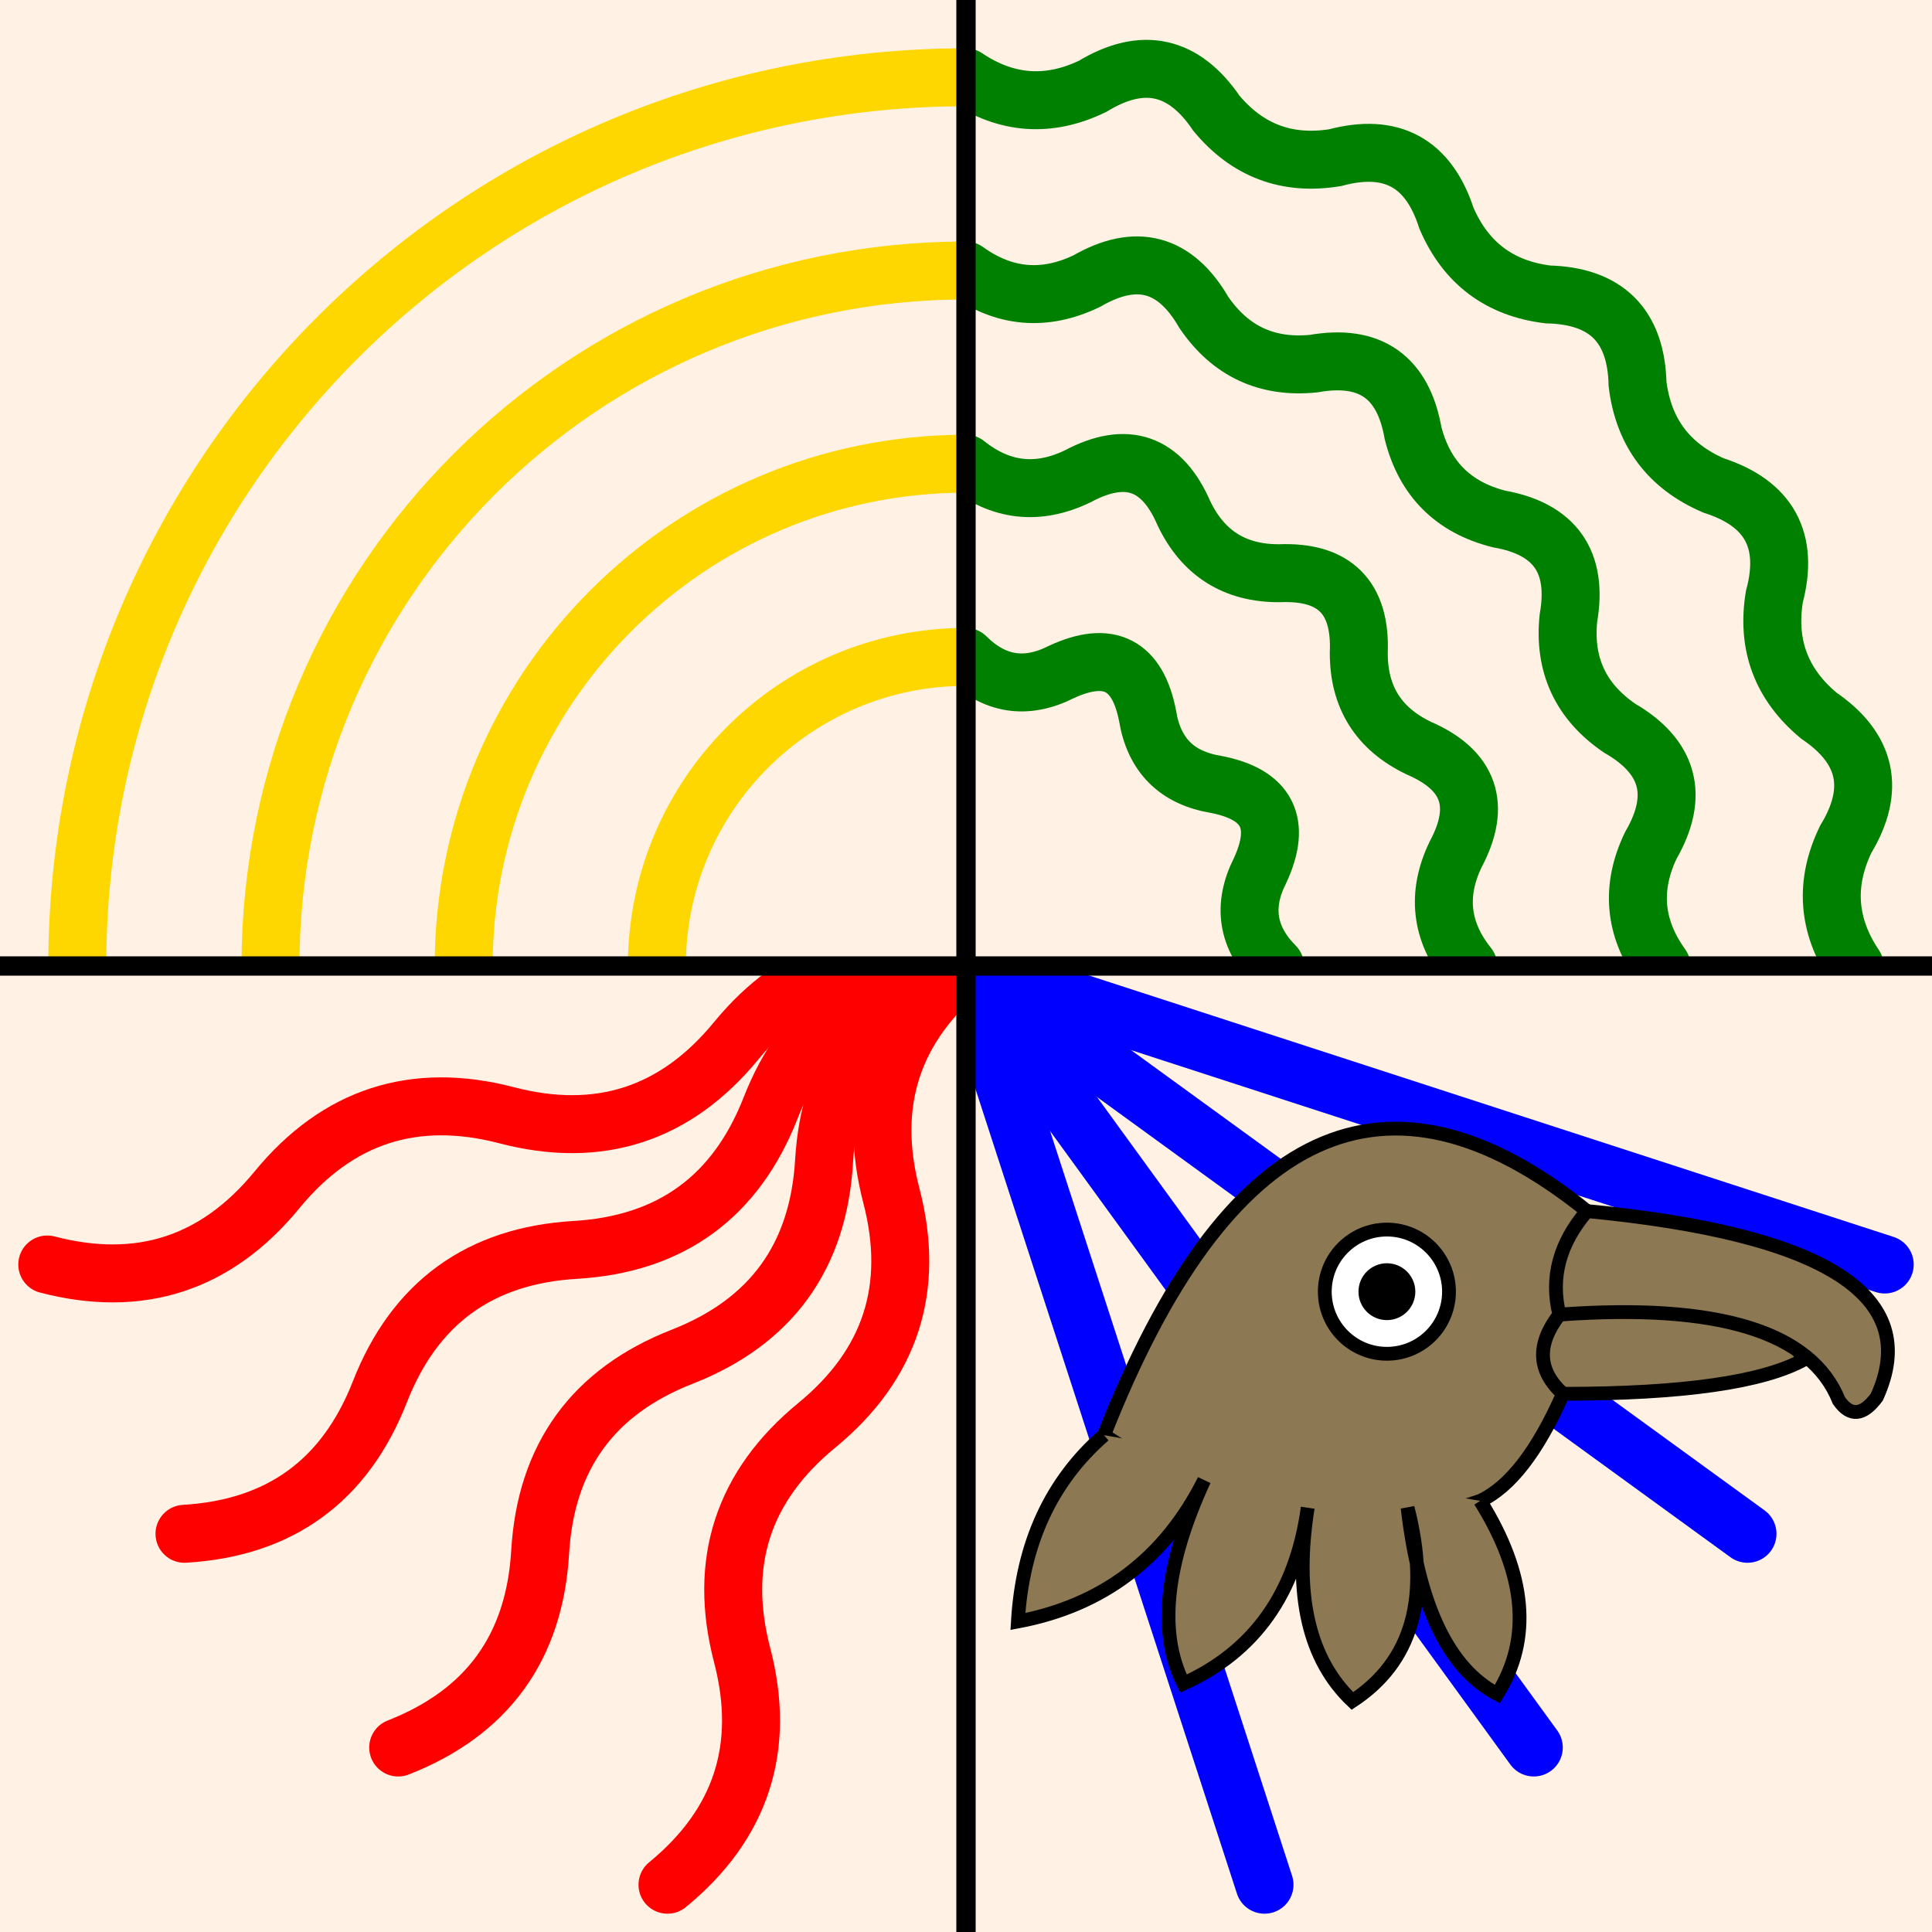
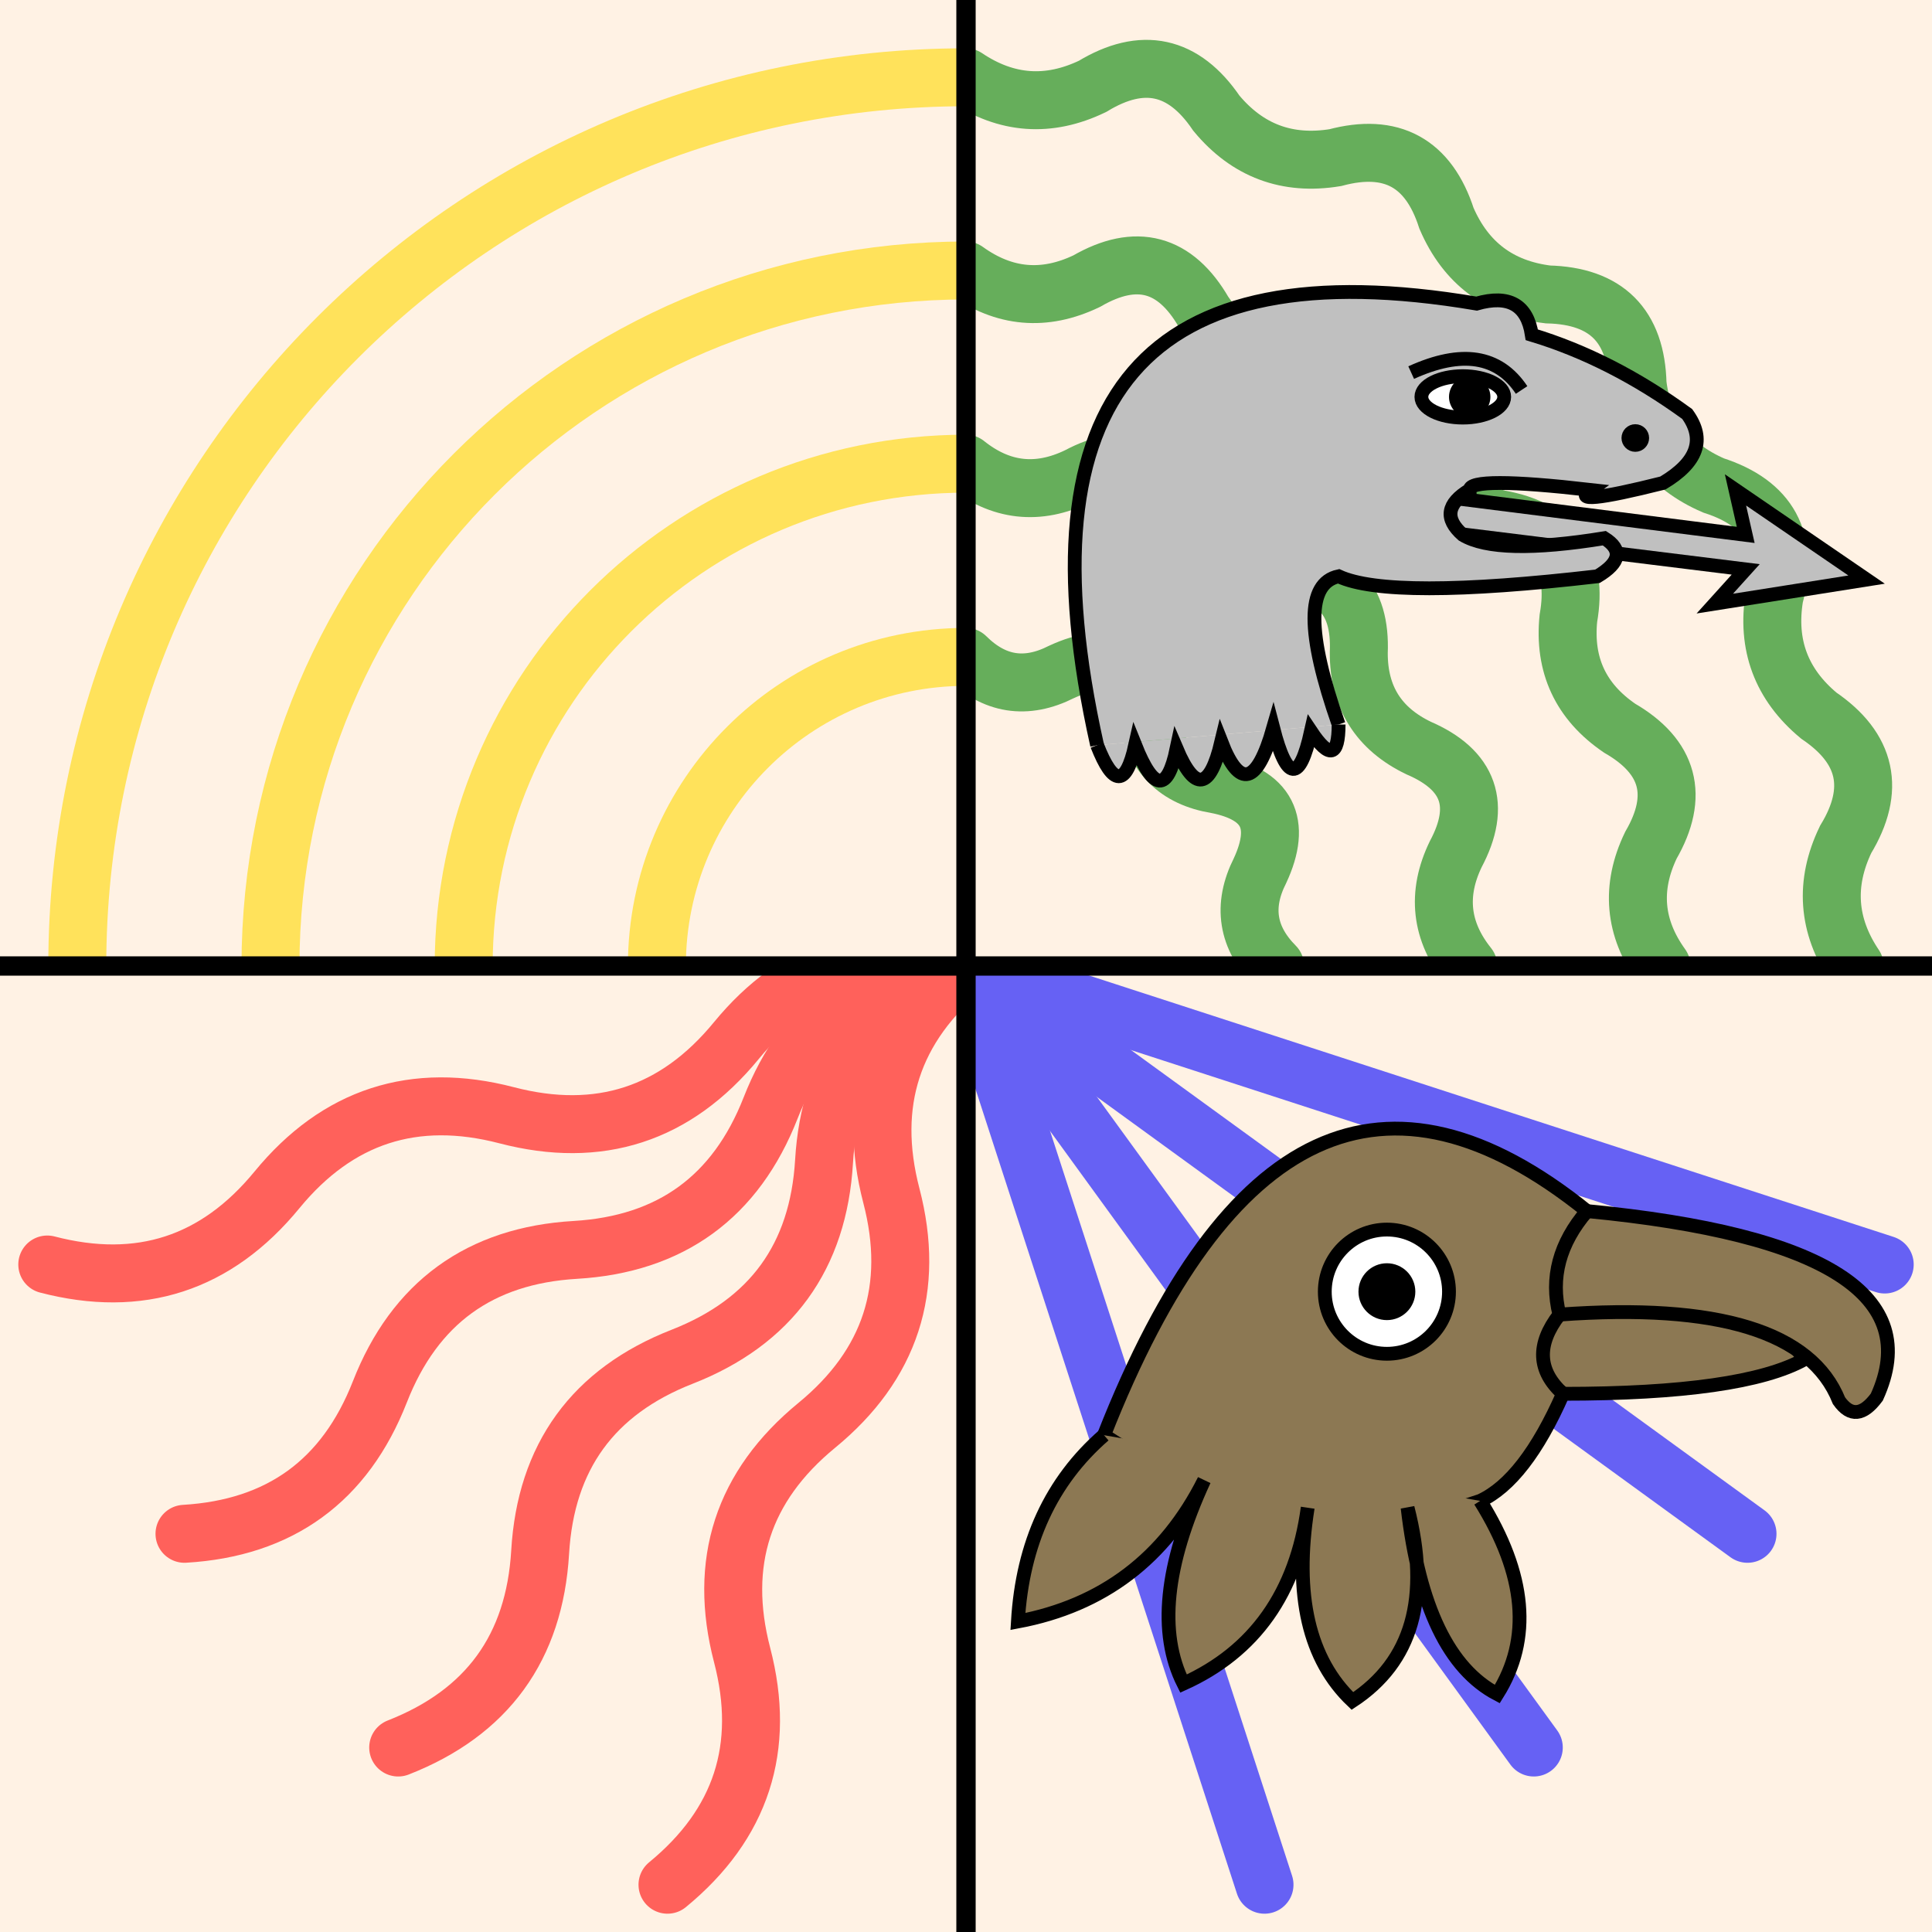
<svg xmlns="http://www.w3.org/2000/svg" xmlns:xlink="http://www.w3.org/1999/xlink" viewBox="0 0 100 100" width="800" height="800">
  <style>
    .element {
      fill: transparent;
      stroke-width: 3;
      stroke-linecap: round;
+       opacity: 0.6;
    }
    .earth {
      stroke: gold;
    }
    .water {
      stroke: green;
    }
    .fire {
      stroke: red;
    }
    .air {
      stroke: blue;
    }
  
    .animal {
      stroke-width: 0.5;
      stroke: black;
    }
    .raven {
      fill: #8C7853;
+     }
+     .snake {
+       fill: #C0C0C0;
    }
  </style>
  <clipPath id="hufflepuff-clip">
    <rect x="0" y="0" width="50" height="50" />
  </clipPath>
  <clipPath id="slytherin-clip">
    <rect x="50" y="0" width="50" height="50" />
  </clipPath>
  <clipPath id="gryffindor-clip">
    <rect x="0" y="50" width="50" height="50" />
  </clipPath>
  <clipPath id="ravenclaw-clip">
    <rect x="50" y="50" width="50" height="50" />
  </clipPath>
  <defs>
    <line id="line" x1="0" y1="0" x2="50" y2="0" />
    <path id="squiggle" d="M 0 0 q 6.25 4 12.5 0 q 6.25 -4 12.5 0 q 6.25 4 12.5 0 q 6.25 -4 12.5 0" />
    <linearGradient id="wave-grad" x1="0" y1="0" x2="5%" y2="5%" spreadMethod="reflect">
      <stop offset="0%" stop-color="white" />
      <stop offset="100%" stop-color="black" />
    </linearGradient>
    <filter id="wavy-filter">
      <feDisplacementMap id="displacement" in="StrokePaint" in2="wave-grad" />
    </filter>
    <filter id="jaggy">
      <feTurbulence type="turbulence" baseFrequency="0.05" numOctaves="2" result="turbulence" />
      <feDisplacementMap in2="turbulence" in="SourceGraphic" scale="50" xChannelSelector="R" yChannelSelector="G" />
    </filter>
  </defs>
  <rect x="0" y="0" width="100" height="100" stroke-width="0" fill="#fff2e4" />
  <g id="hufflepuff" clip-path="url(#hufflepuff-clip)">
    <g id="earth1" class="element earth">
      <circle cx="50" cy="50" r="16" />
      <circle cx="50" cy="50" r="26" />
      <circle cx="50" cy="50" r="36" />
      <circle cx="50" cy="50" r="46" />
    </g>
  </g>
  <g id="slytherin" clip-path="url(#slytherin-clip)">
    <g id="water1" class="element water">
      <path d="M 66 50 Q 63.83 47.81 65.22 45.06 Q 66.93 41.37 62.94 40.60 Q 59.90 40.10 59.40 37.06 Q 58.63 33.07 54.94 34.78 Q 52.19 36.17 50.00 34.00" />
      <path d="M 76 50 Q 73.85 47.31 75.35 44.21 Q 77.37 40.42 73.43 38.72 Q 70.32 37.23 70.33 33.79 Q 70.51 29.49 66.21 29.67 Q 62.77 29.68 61.28 26.57 Q 59.58 22.63 55.79 24.65 Q 52.69 26.15 50.00 24.00" />
      <path d="M 86 50 Q 83.87 47.04 85.45 43.75 Q 87.67 39.91 83.83 37.69 Q 80.81 35.63 81.18 32.00 Q 81.95 27.63 77.58 26.86 Q 74.04 25.96 73.14 22.42 Q 72.37 18.05 68.00 18.82 Q 64.37 19.19 62.31 16.17 Q 60.09 12.33 56.25 14.55 Q 52.96 16.13 50.00 14.00" />
      <path d="M 96 50 Q 93.89 46.86 95.53 43.45 Q 97.88 39.58 94.14 37.04 Q 91.23 34.62 91.84 30.89 Q 93.01 26.52 88.70 25.13 Q 85.22 23.63 84.76 19.88 Q 84.65 15.35 80.12 15.24 Q 76.37 14.78 74.87 11.30 Q 73.48 6.99 69.11 8.16 Q 65.38 8.77 62.96 5.86 Q 60.42 2.12 56.55 4.47 Q 53.14 6.11 50.00 4.00" />
    </g>
+     <svg viewBox="66 10 35 35" x="50" y="0" width="50" height="50">
+       <g id="snake1" class="animal snake medieval">
+         <path d="M 82.38 27.88 L 94.25 29.38 L 93.88 27.75 L 98.63 31.00 L 93.13 31.87 L 94.25 30.63 L 82.13 29.13" />
+         <path d="M 70.75 37.00 Q 66.50 17.95 84.50 21.00 Q 86.25 20.50 86.50 22.13 Q 89.38 23.00 92.13 25.00 Q 93.13 26.38 91.25 27.50 Q 87.75 28.38 88.63 27.75 Q 84.25 27.25 84.25 27.75 Q 83.00 28.50 84.00 29.38 Q 85.25 30.13 89.13 29.50 Q 90.13 30.13 88.88 30.88 Q 81.38 31.75 79.50 30.88 Q 77.75 31.25 79.50 36.25" />
+         <path d="M 70.75 37.00 Q 71.63 39.25 72.13 37.00 Q 73.13 39.50 73.63 37.13 Q 74.63 39.48 75.25 36.88 Q 76.25 39.45 77.13 36.38 Q 77.88 39.28 78.50 36.50 Q 79.50 38.00 79.50 36.25" />
+         <path d="M 86.13 24.13 Q 84.88 22.25 82.13 23.50" />
+         <ellipse cx="84.00" cy="24.38" rx="1.5" ry=".75" fill="white" />
+         <circle cx="84.25" cy="24.38" r="0.5" fill="black" />
+         <circle cx="90.25" cy="25.87" r="0.25" fill="black" />
+       </g>
+     </svg>
  </g>
  <g id="gryffindor" clip-path="url(#gryffindor-clip)">
    <g id="fire1" class="element fire">
      <use xlink:href="#squiggle" transform="translate(50, 50) rotate(108)" />
      <use xlink:href="#squiggle" transform="translate(50, 50) rotate(126)" />
      <use xlink:href="#squiggle" transform="translate(50, 50) rotate(144)" />
      <use xlink:href="#squiggle" transform="translate(50, 50) rotate(162)" />
    </g>
  </g>
  <g id="ravenclaw" clip-path="url(#ravenclaw-clip)">
    <g id="air1" class="element air">
      <use xlink:href="#line" transform="translate(50, 50) rotate(18)" />
      <use xlink:href="#line" transform="translate(50, 50) rotate(36)" />
      <use xlink:href="#line" transform="translate(50, 50) rotate(54)" />
      <use xlink:href="#line" transform="translate(50, 50) rotate(72)" />
    </g>
    <svg viewBox="44 10 35 35" x="50" y="50" width="50" height="50">
      <g id="raven1" class="animal raven medieval">
        <path d="M 65.63 25.50 Q 72.13 25.50 74.38 24.25 Q 70.50 18.88 65.50 22.63 Q 62.00 24.25 65.63 25.50" />
        <path d="M 66.50 18.88 Q 79.50 20.13 77.00 25.62 Q 76.25 26.63 75.63 25.75 Q 74.13 22.00 65.50 22.63 Q 62.75 20.00 66.50 18.88" />
        <path d="M 49.00 27.00 Q 55.63 10.13 66.50 18.88 Q 65.00 20.63 65.50 22.63 Q 64.25 24.25 65.63 25.50 Q 64.25 28.63 62.63 29.38 Q 56.13 31.62 49.00 27.00" />
        <path d="M 49.00 27.00 Q 46.13 29.50 45.88 33.75 Q 50.50 32.88 52.63 28.63 Q 50.50 33.25 51.88 36.00 Q 55.75 34.25 56.38 29.63 Q 55.63 34.38 58.00 36.63 Q 61.25 34.50 60.00 29.63 Q 60.62 35.00 63.25 36.38 Q 65.13 33.38 62.63 29.38" />
        <circle cx="59.25" cy="21.8" r="2.25" fill="white" />
        <circle cx="59.25" cy="21.8" r="0.78" fill="black" />
      </g>
    </svg>
  </g>
  <g id="grid" stroke="black" stroke-width="1">
    <line x1="50" y1="0" x2="50" y2="100" />
    <line x1="0" y1="50" x2="100" y2="50" />
  </g>
</svg>
